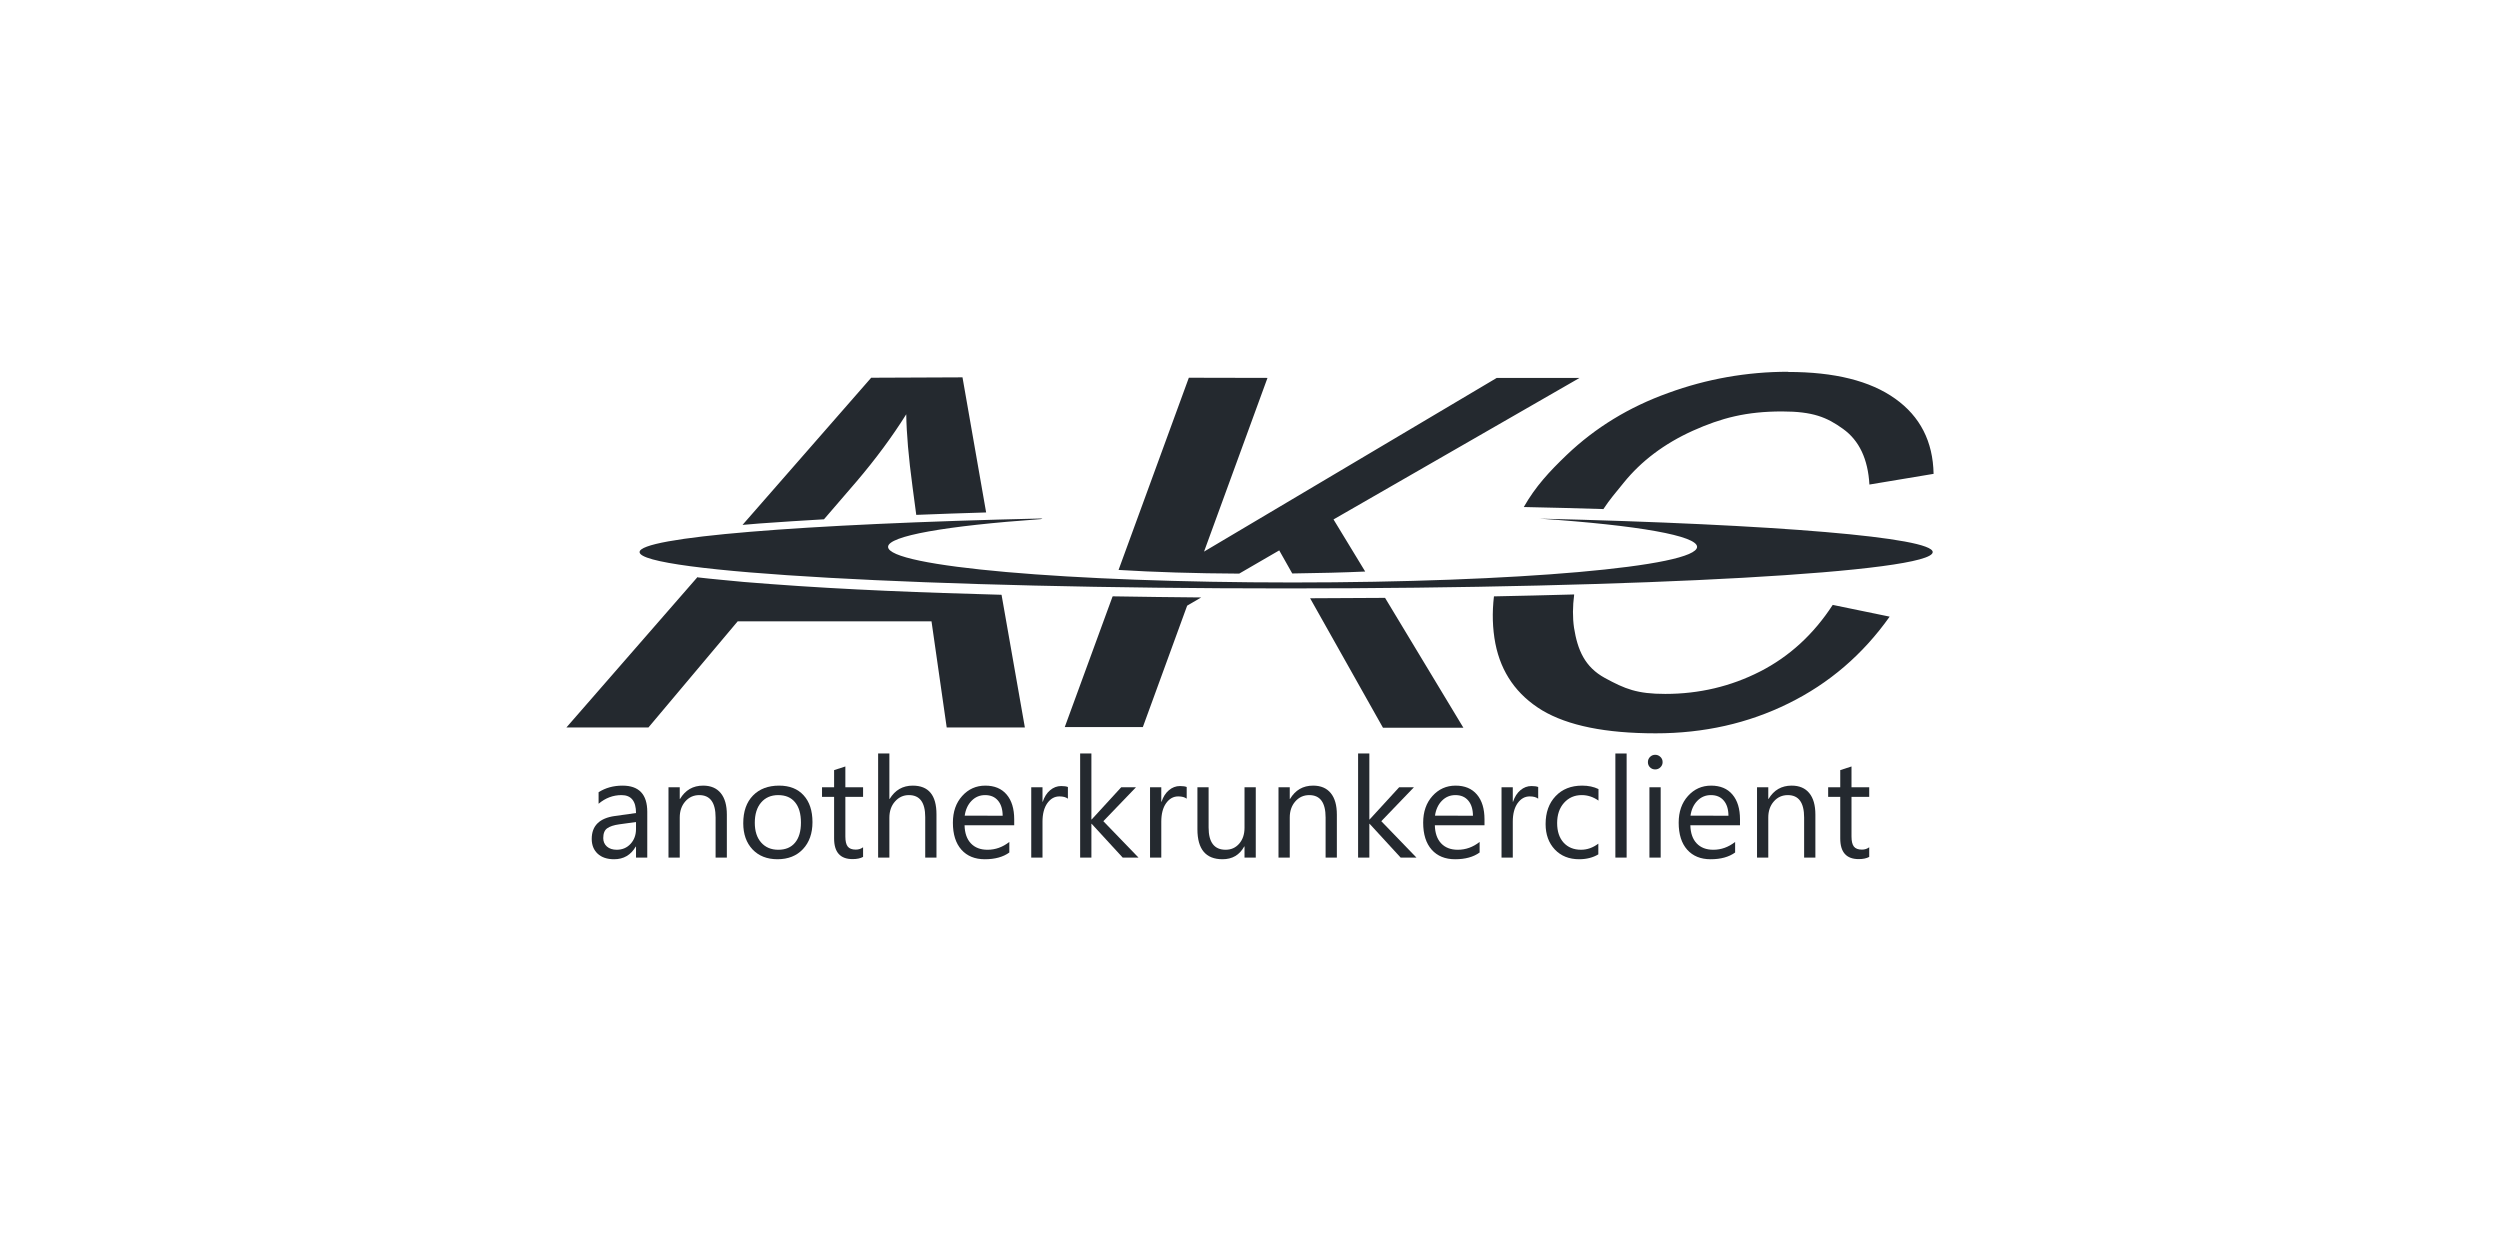
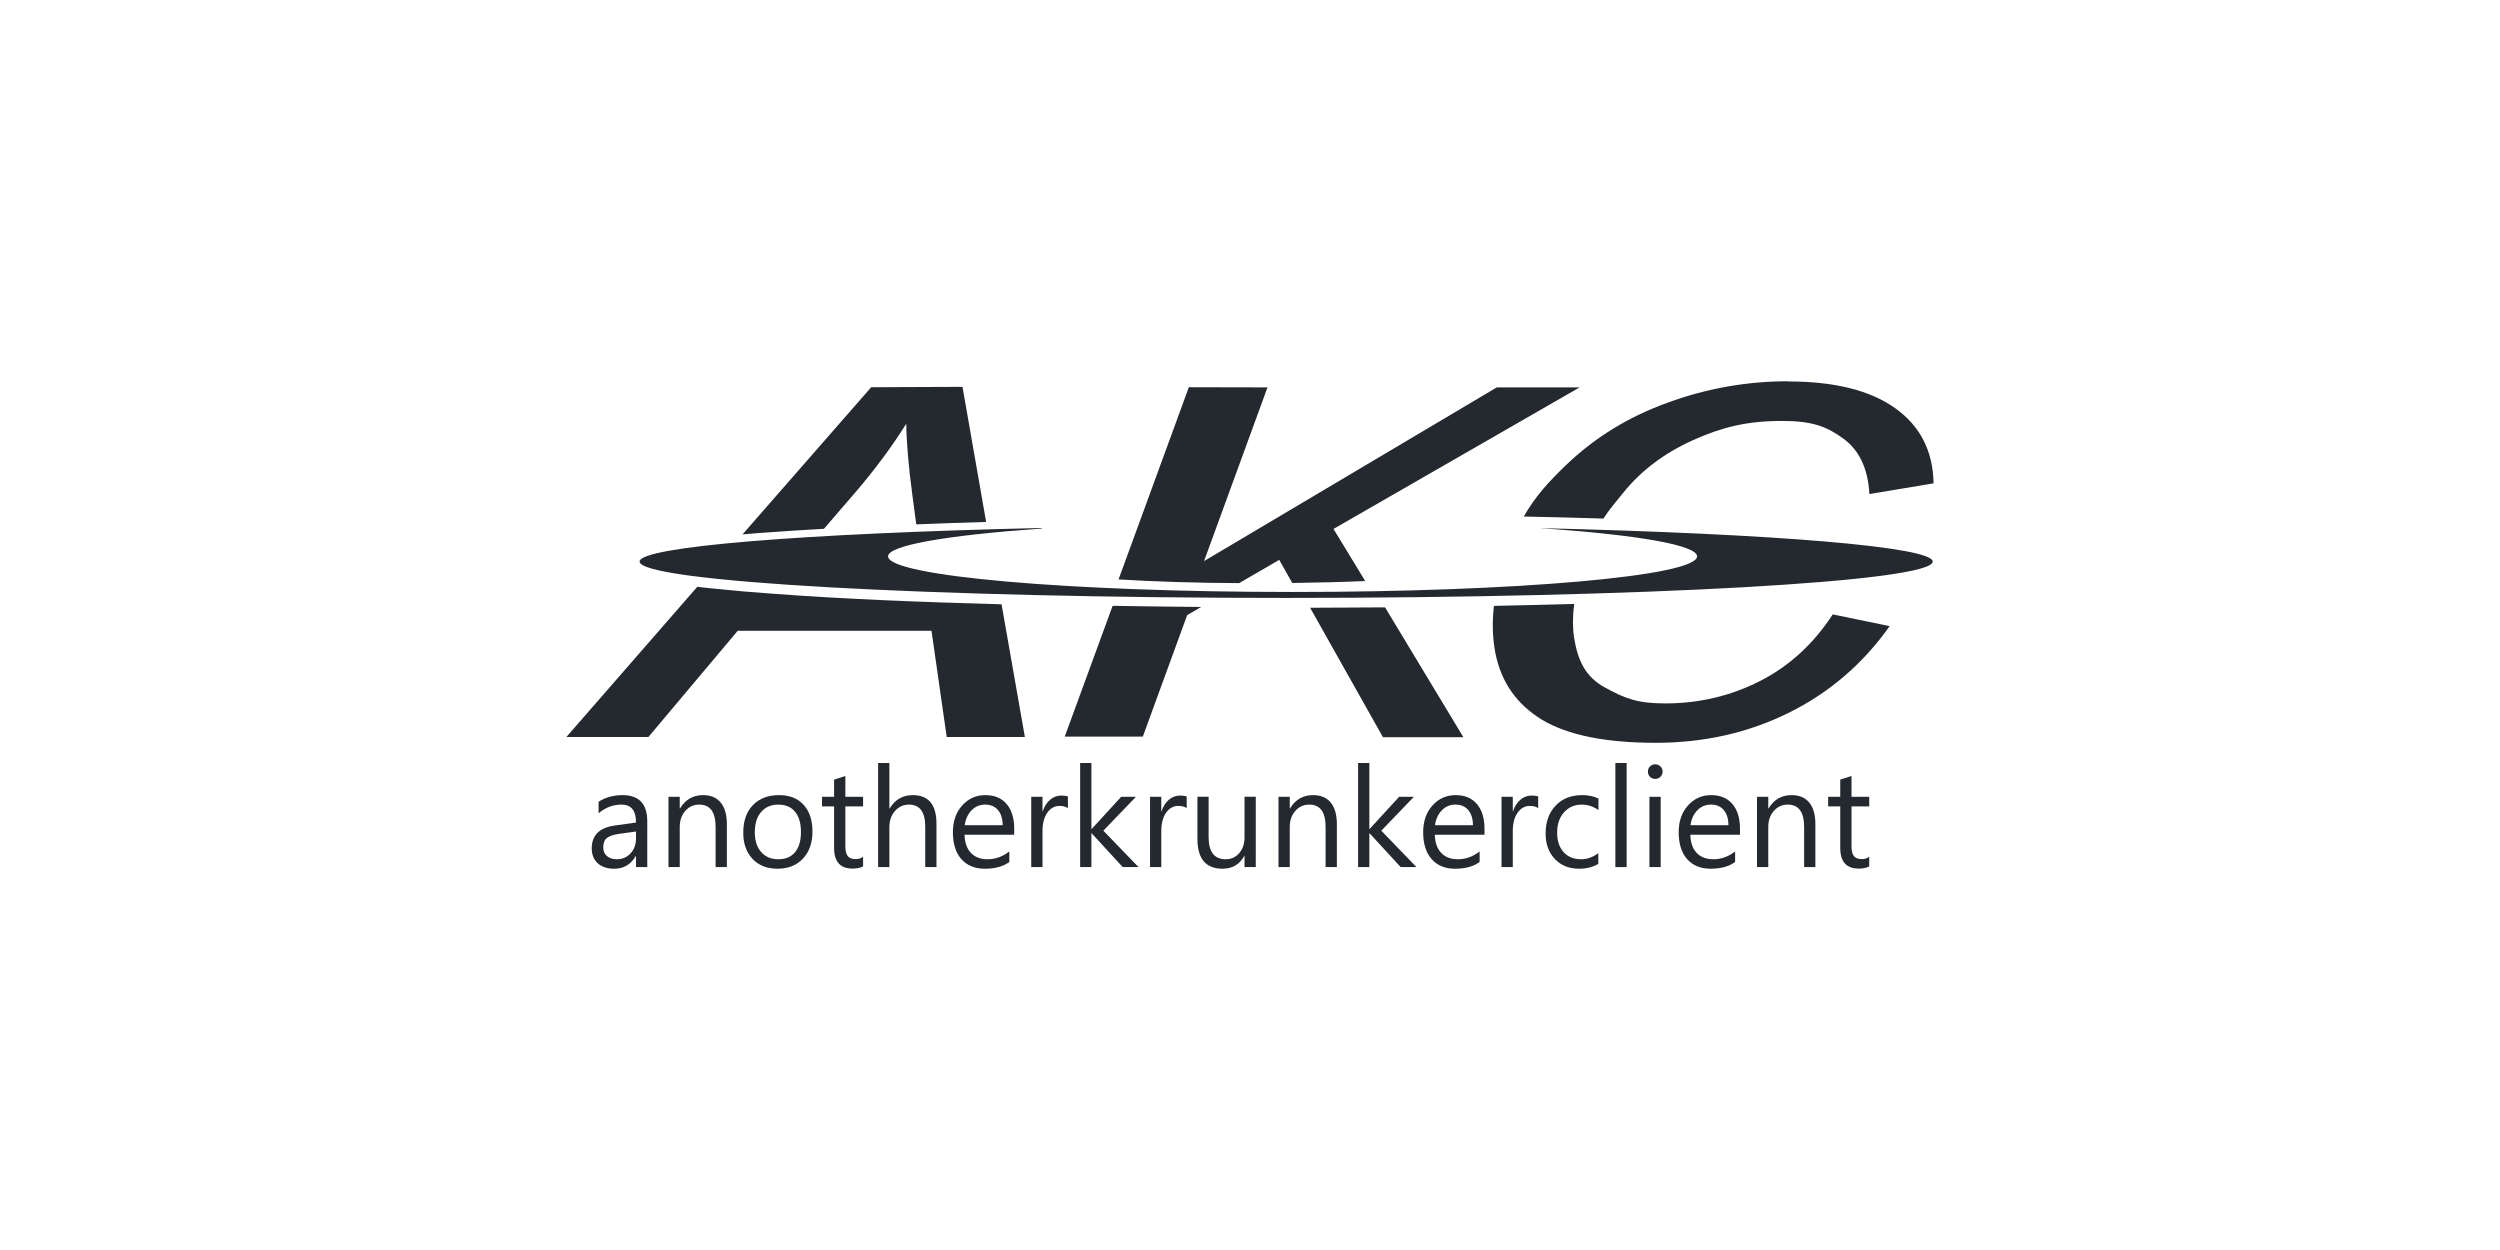
<svg xmlns="http://www.w3.org/2000/svg" width="1280" height="640" version="1.1" viewBox="0 0 338.667 169.333">
-   <g>
-     <rect width="338.667" height="169.333" fill="#fff" stop-color="#000000" style="paint-order:stroke fill markers" />
-     <path d="m242.208 50.362c-5.523 0-11.003 0.96-16.232 2.876-5.284 1.896-9.848 4.684-13.726 8.377-2.386 2.288-4.238 4.281-5.828 7.07 3.595 0.079 7.19 0.162 10.785 0.277 0.857-1.296 1.645-2.211 2.745-3.562 2.386-2.952 5.512-5.305 9.369-7.048 3.889-1.743 7.255-2.615 12.092-2.615 4.183 0 6.068 0.785 8.258 2.364 2.19 1.569 3.377 4.085 3.573 7.539l8.693-1.449c-0.082-4.379-1.819-7.778-5.207-10.186-3.388-2.418-8.225-3.617-14.489-3.617zm-124.191 0.808-17.43 19.936c0.783-0.066 1.569-0.133 2.353-0.196 2.898-0.211 5.785-0.393 8.682-0.562l4.456-5.175c2.549-2.996 4.782-6.013 6.689-9.053 0.033 2.56 0.314 5.839 0.851 9.837l0.504 3.791c3.159-0.126 6.308-0.236 9.467-0.328l-3.203-18.302zm43.031 0-9.521 26.037c4.815 0.296 10.393 0.471 16.341 0.5l5.425-3.148 1.765 3.127c3.649-0.044 6.939-0.132 9.881-0.261l-4.292-7.059 33.336-19.173h-11.221l-39.654 23.531 8.595-23.531zm-19.827 19.064c-32.9 0.755-54.579 2.549-54.579 4.554-6.7e-4 2.723 39.218 4.924 87.588 4.924 48.369 0 87.588-2.211 87.588-4.924-5e-3 -1.972-21.025-3.758-53.272-4.532 13.508 0.914 21.352 2.331 21.352 3.824 2e-3 2.669-24.511 4.826-54.797 4.826-30.285 0-54.797-2.157-54.797-4.826 2e-3 -1.471 7.767-2.843 20.699-3.758zm-46.735 7.942-17.757 20.372h11.112l12.092-14.38h26.255l2.059 14.38h10.589l-3.159-17.975c-10.469-0.285-20.916-0.671-31.375-1.46h-0.055l2e-3 -0.004c-1.166-0.088-2.331-0.174-3.486-0.273-2.07-0.207-4.151-0.376-6.22-0.619zm118.744 2.353c-3.617 0.1-7.234 0.189-10.85 0.259-0.26 2.212-0.198 4.347 0.194 6.395 0.781 3.944 2.898 6.961 6.351 9.053 3.486 2.07 8.606 3.105 15.361 3.105 6.526 0 12.528-1.351 17.975-4.042 5.523-2.713 10.099-6.645 13.726-11.765l-7.713-1.591c-2.593 3.987-5.872 6.994-9.837 9.02-3.965 2.026-8.258 3.039-12.855 3.039-3.813 0-5.436-0.672-8.17-2.157-2.734-1.492-3.704-3.802-4.183-6.798-0.201-1.384-0.189-2.887 0.017-4.488zm-62.531 0.319-6.46 17.648h10.578l6.003-16.45 1.906-1.111c-4.009-0.033-8.018-0.086-11.983-0.152zm36.931 0.143c-3.388 0.029-6.765 0.048-10.153 0.053l9.87 17.539h10.894z" fill="#24292f" stroke-width=".298" />
-     <g transform="translate(-2.64583 -2.11667)" fill="#24292f" stroke-width=".265" aria-label="anotherkrunkerclient">
+   <rect width="338.667" height="169.333" fill="#fff" stop-color="#000000" style="paint-order:stroke fill markers" />
+   <g transform="translate(0,1.28647)" fill="#24292f">
+     <path d="m242.208 50.362c-5.523 0-11.003 0.96-16.232 2.876-5.284 1.896-9.848 4.684-13.726 8.377-2.386 2.288-4.238 4.281-5.828 7.07 3.595 0.079 7.19 0.162 10.785 0.277 0.857-1.296 1.645-2.211 2.745-3.562 2.386-2.952 5.512-5.305 9.369-7.048 3.889-1.743 7.255-2.615 12.092-2.615 4.183 0 6.068 0.785 8.258 2.364 2.19 1.569 3.377 4.085 3.573 7.539l8.693-1.449c-0.082-4.379-1.819-7.778-5.207-10.186-3.388-2.418-8.225-3.617-14.489-3.617zm-124.191 0.808-17.43 19.936c0.783-0.066 1.569-0.133 2.353-0.196 2.898-0.211 5.785-0.393 8.682-0.562l4.456-5.175c2.549-2.996 4.782-6.013 6.689-9.053 0.033 2.56 0.314 5.839 0.851 9.837l0.504 3.791c3.159-0.126 6.308-0.236 9.467-0.328l-3.203-18.302zm43.031 0-9.521 26.037c4.815 0.296 10.393 0.471 16.341 0.5l5.425-3.148 1.765 3.127c3.649-0.044 6.939-0.132 9.881-0.261l-4.292-7.059 33.336-19.173h-11.221l-39.654 23.531 8.595-23.531zm-19.827 19.064c-32.9 0.755-54.579 2.549-54.579 4.554-6.7e-4 2.723 39.218 4.924 87.588 4.924s87.588-2.211 87.588-4.924c-5e-3 -1.972-21.025-3.758-53.272-4.532 13.508 0.914 21.352 2.331 21.352 3.824 2e-3 2.669-24.511 4.826-54.797 4.826s-54.797-2.157-54.797-4.826c2e-3 -1.471 7.767-2.843 20.699-3.758zm-46.735 7.942-17.757 20.372h11.112l12.092-14.38h26.255l2.059 14.38h10.589l-3.159-17.975c-10.469-0.285-20.916-0.671-31.375-1.46h-0.055l2e-3 -0.004c-1.166-0.088-2.331-0.174-3.486-0.273-2.07-0.207-4.151-0.376-6.22-0.619zm118.744 2.353c-3.617 0.1-7.234 0.189-10.85 0.259-0.26 2.212-0.198 4.347 0.194 6.395 0.781 3.944 2.898 6.961 6.351 9.053 3.486 2.07 8.606 3.105 15.361 3.105 6.526 0 12.528-1.351 17.975-4.042 5.523-2.713 10.099-6.645 13.726-11.765l-7.713-1.591c-2.593 3.987-5.872 6.994-9.837 9.02-3.965 2.026-8.258 3.039-12.855 3.039-3.813 0-5.436-0.672-8.17-2.157-2.734-1.492-3.704-3.802-4.183-6.798-0.201-1.384-0.189-2.887 0.017-4.488zm-62.531 0.319-6.46 17.648h10.578l6.003-16.45 1.906-1.111c-4.009-0.033-8.018-0.086-11.983-0.152zm36.931 0.143c-3.388 0.029-6.765 0.048-10.153 0.053l9.87 17.539h10.894z" stroke-width=".298" />
+     <g transform="translate(-2.64583,-2.11667)" stroke-width=".265" aria-label="anotherkrunkerclient">
      <path d="m90.329 118.291h-1.525v-1.488h-0.037q-0.995 1.712-2.93 1.712-1.423 0-2.232-0.753-0.8-0.753-0.8-2 0-2.67 3.144-3.107l2.856-0.4q0-2.428-1.963-2.428-1.721 0-3.107 1.172v-1.563q1.405-0.893 3.237-0.893 3.358 0 3.358 3.553zm-1.525-4.818-2.298 0.316q-1.06 0.149-1.6 0.53-0.54 0.372-0.54 1.33 0 0.698 0.493 1.144 0.502 0.437 1.33 0.437 1.135 0 1.87-0.791 0.744-0.8 0.744-2.018z" />
      <path d="m101.11 118.291h-1.525v-5.432q0-3.032-2.214-3.032-1.144 0-1.898 0.865-0.744 0.856-0.744 2.167v5.432h-1.525v-9.525h1.525v1.581h0.037q1.079-1.805 3.125-1.805 1.563 0 2.391 1.014 0.828 1.005 0.828 2.911z" />
      <path d="m107.965 118.514q-2.111 0-3.377-1.33-1.256-1.339-1.256-3.544 0-2.4 1.312-3.749 1.312-1.349 3.544-1.349 2.13 0 3.321 1.312 1.2 1.312 1.2 3.637 0 2.279-1.293 3.656-1.284 1.367-3.451 1.367zm0.112-8.688q-1.47 0-2.325 1.005-0.856 0.995-0.856 2.753 0 1.693 0.865 2.67 0.865 0.977 2.316 0.977 1.479 0 2.27-0.958 0.8-0.958 0.8-2.725 0-1.786-0.8-2.753-0.791-0.967-2.27-0.967z" />
      <path d="m119.564 118.198q-0.539 0.298-1.423 0.298-2.502 0-2.502-2.791v-5.637h-1.637v-1.302h1.637v-2.325l1.525-0.493v2.818h2.4v1.302h-2.4v5.367q0 0.958 0.326 1.367 0.326 0.409 1.079 0.409 0.577 0 0.995-0.316z" />
      <path d="m129.508 118.291h-1.525v-5.488q0-2.977-2.214-2.977-1.116 0-1.879 0.865-0.763 0.856-0.763 2.205v5.395h-1.525v-14.101h1.525v6.158h0.037q1.098-1.805 3.125-1.805 3.218 0 3.218 3.879z" />
      <path d="m140.037 113.91h-6.725q0.037 1.591 0.856 2.456 0.819 0.865 2.251 0.865 1.609 0 2.958-1.06v1.432q-1.256 0.912-3.321 0.912-2.018 0-3.172-1.293-1.153-1.302-1.153-3.656 0-2.223 1.256-3.618 1.265-1.405 3.135-1.405 1.87 0 2.893 1.209 1.023 1.209 1.023 3.358zm-1.563-1.293q-9e-3 -1.321-0.642-2.056-0.623-0.735-1.739-0.735-1.079 0-1.832 0.772-0.753 0.772-0.93 2.018z" />
      <path d="m147.311 110.31q-0.4-0.307-1.153-0.307-0.977 0-1.637 0.921-0.651 0.921-0.651 2.511v4.856h-1.525v-9.525h1.525v1.963h0.037q0.326-1.005 0.995-1.563 0.67-0.567 1.498-0.567 0.595 0 0.912 0.13z" />
      <path d="m156.874 118.291h-2.139l-4.204-4.576h-0.037v4.576h-1.525v-14.101h1.525v8.939h0.037l4-4.363h2l-4.418 4.595z" />
      <path d="m163.403 110.31q-0.4-0.307-1.153-0.307-0.977 0-1.637 0.921-0.651 0.921-0.651 2.511v4.856h-1.525v-9.525h1.525v1.963h0.037q0.326-1.005 0.995-1.563 0.67-0.567 1.498-0.567 0.595 0 0.912 0.13z" />
      <path d="m172.761 118.291h-1.525v-1.507h-0.037q-0.949 1.73-2.939 1.73-3.404 0-3.404-4.056v-5.693h1.516v5.451q0 3.014 2.307 3.014 1.116 0 1.832-0.819 0.726-0.828 0.726-2.158v-5.488h1.525z" />
      <path d="m183.746 118.291h-1.525v-5.432q0-3.032-2.214-3.032-1.144 0-1.898 0.865-0.744 0.856-0.744 2.167v5.432h-1.525v-9.525h1.525v1.581h0.037q1.079-1.805 3.125-1.805 1.563 0 2.391 1.014 0.828 1.005 0.828 2.911z" />
      <path d="m194.527 118.291h-2.139l-4.204-4.576h-0.037v4.576h-1.525v-14.101h1.525v8.939h0.037l4-4.363h2l-4.418 4.595z" />
      <path d="m203.745 113.91h-6.725q0.037 1.591 0.856 2.456 0.819 0.865 2.251 0.865 1.609 0 2.958-1.06v1.432q-1.256 0.912-3.321 0.912-2.018 0-3.172-1.293-1.153-1.302-1.153-3.656 0-2.223 1.256-3.618 1.265-1.405 3.135-1.405 1.87 0 2.893 1.209t1.023 3.358zm-1.563-1.293q-9e-3 -1.321-0.642-2.056-0.623-0.735-1.739-0.735-1.079 0-1.832 0.772-0.753 0.772-0.93 2.018z" />
      <path d="m211.019 110.31q-0.4-0.307-1.153-0.307-0.977 0-1.637 0.921-0.651 0.921-0.651 2.511v4.856h-1.525v-9.525h1.525v1.963h0.037q0.326-1.005 0.995-1.563 0.67-0.567 1.498-0.567 0.595 0 0.912 0.13z" />
      <path d="m219.167 117.854q-1.098 0.66-2.604 0.66-2.037 0-3.293-1.321-1.246-1.33-1.246-3.442 0-2.353 1.349-3.777 1.349-1.432 3.6-1.432 1.256 0 2.214 0.465v1.563q-1.06-0.744-2.27-0.744-1.46 0-2.4 1.051-0.93 1.042-0.93 2.744 0 1.674 0.874 2.642 0.884 0.967 2.363 0.967 1.246 0 2.344-0.828z" />
      <path d="m223 118.291h-1.525v-14.101h1.525z" />
      <path d="m226.869 106.347q-0.409 0-0.698-0.279-0.288-0.279-0.288-0.707t0.288-0.707q0.288-0.288 0.698-0.288 0.419 0 0.707 0.288 0.298 0.279 0.298 0.707 0 0.409-0.298 0.698-0.288 0.288-0.707 0.288zm0.744 11.944h-1.525v-9.525h1.525z" />
      <path d="m238.357 113.91h-6.725q0.037 1.591 0.856 2.456 0.819 0.865 2.251 0.865 1.609 0 2.958-1.06v1.432q-1.256 0.912-3.321 0.912-2.018 0-3.172-1.293-1.153-1.302-1.153-3.656 0-2.223 1.256-3.618 1.265-1.405 3.135-1.405 1.87 0 2.893 1.209t1.023 3.358zm-1.563-1.293q-9e-3 -1.321-0.642-2.056-0.623-0.735-1.739-0.735-1.079 0-1.832 0.772-0.753 0.772-0.93 2.018z" />
      <path d="m248.57 118.291h-1.525v-5.432q0-3.032-2.214-3.032-1.144 0-1.898 0.865-0.744 0.856-0.744 2.167v5.432h-1.525v-9.525h1.525v1.581h0.037q1.079-1.805 3.125-1.805 1.563 0 2.391 1.014 0.828 1.005 0.828 2.911z" />
      <path d="m255.863 118.198q-0.539 0.298-1.423 0.298-2.502 0-2.502-2.791v-5.637h-1.637v-1.302h1.637v-2.325l1.525-0.493v2.818h2.4v1.302h-2.4v5.367q0 0.958 0.326 1.367 0.326 0.409 1.079 0.409 0.577 0 0.995-0.316z" />
    </g>
  </g>
  <g display="none">
    <path transform="scale(.264583)" d="m0 0v640h1280v-640zm80 80h1120v480h-1120z" fill="#faa" stop-color="#000000" style="paint-order:stroke fill markers" />
  </g>
</svg>
